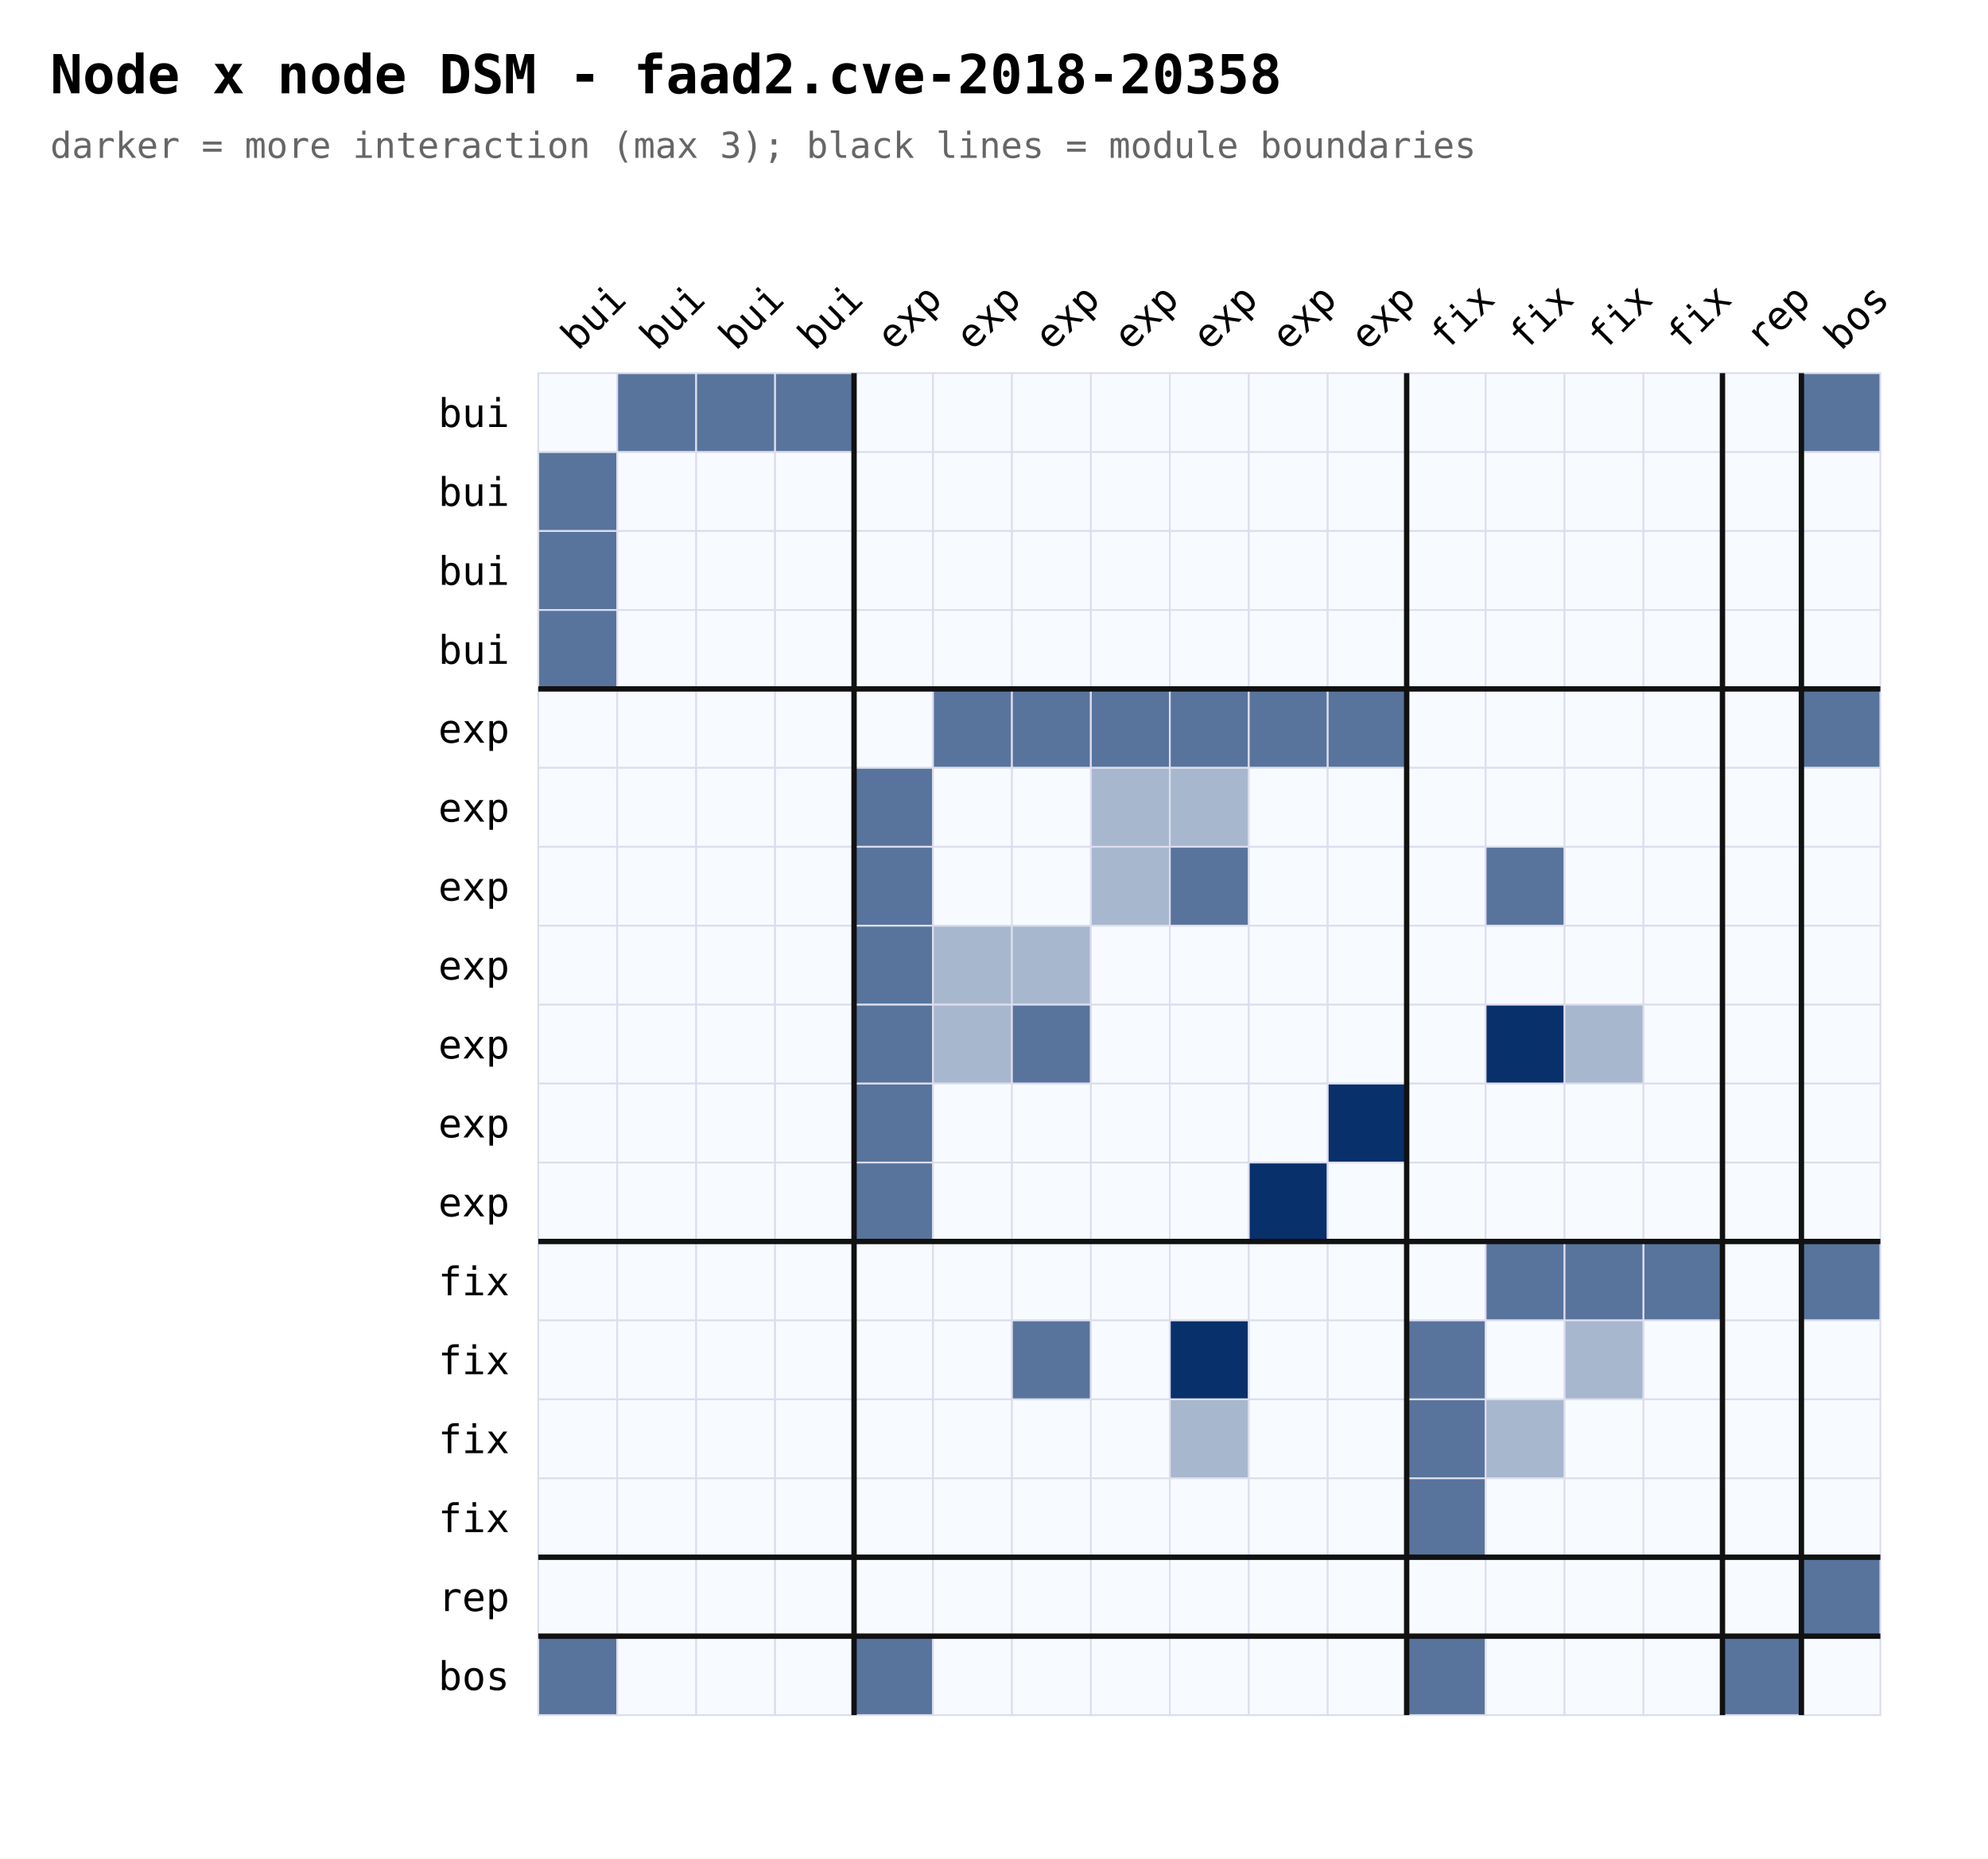
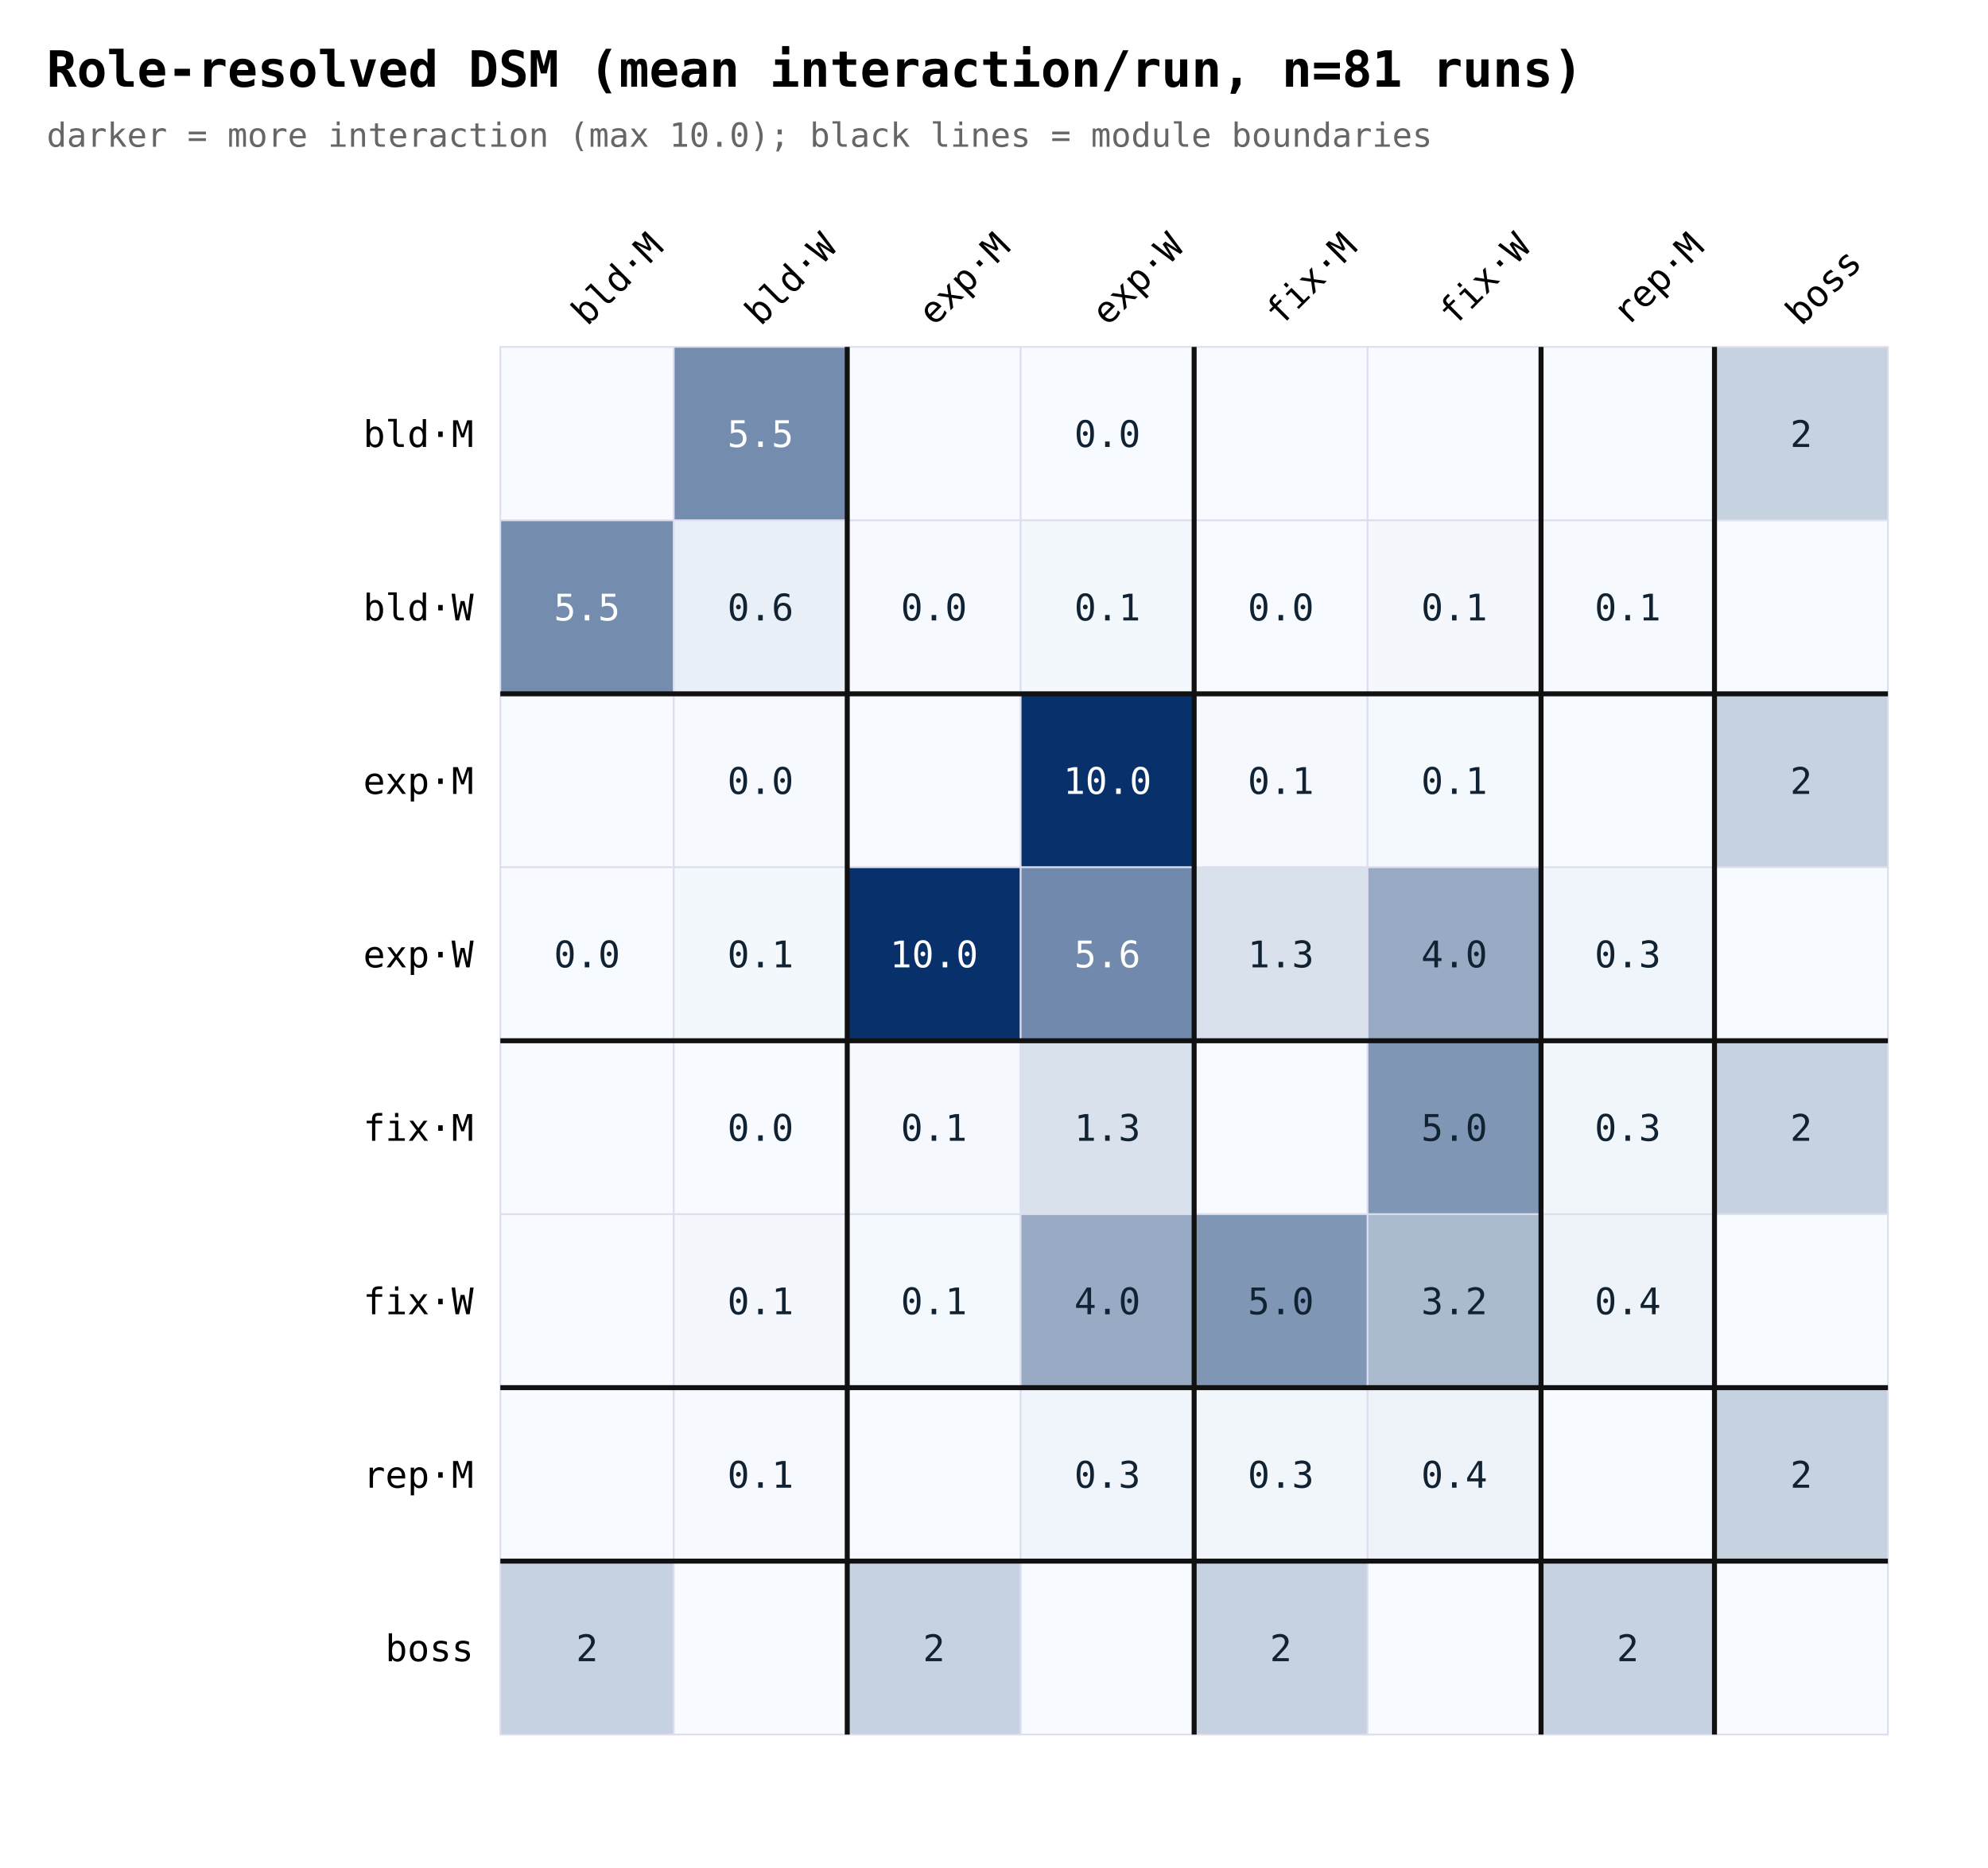
- <svg xmlns="http://www.w3.org/2000/svg" width="554" height="518" font-family="ui-monospace,Menlo,monospace" font-size="11">
-   <rect width="554" height="518" fill="white" />
-   <text x="14" y="26" font-size="15" font-weight="bold">Node x node DSM - faad2.cve-2018-20358</text>
-   <text x="14" y="44" font-size="10" fill="#666">darker = more interaction (max 3); black lines = module boundaries</text>
-   <text x="161.0" y="98" transform="rotate(-45 161.0 98)">bui</text>
-   <text x="183.0" y="98" transform="rotate(-45 183.0 98)">bui</text>
-   <text x="205.0" y="98" transform="rotate(-45 205.0 98)">bui</text>
-   <text x="227.0" y="98" transform="rotate(-45 227.0 98)">bui</text>
-   <text x="249.0" y="98" transform="rotate(-45 249.0 98)">exp</text>
-   <text x="271.0" y="98" transform="rotate(-45 271.0 98)">exp</text>
-   <text x="293.0" y="98" transform="rotate(-45 293.0 98)">exp</text>
-   <text x="315.0" y="98" transform="rotate(-45 315.0 98)">exp</text>
-   <text x="337.0" y="98" transform="rotate(-45 337.0 98)">exp</text>
-   <text x="359.0" y="98" transform="rotate(-45 359.0 98)">exp</text>
-   <text x="381.0" y="98" transform="rotate(-45 381.0 98)">exp</text>
-   <text x="403.0" y="98" transform="rotate(-45 403.0 98)">fix</text>
-   <text x="425.0" y="98" transform="rotate(-45 425.0 98)">fix</text>
-   <text x="447.0" y="98" transform="rotate(-45 447.0 98)">fix</text>
-   <text x="469.0" y="98" transform="rotate(-45 469.0 98)">fix</text>
-   <text x="491.0" y="98" transform="rotate(-45 491.0 98)">rep</text>
-   <text x="513.0" y="98" transform="rotate(-45 513.0 98)">bos</text>
-   <text x="142" y="119.0" text-anchor="end">bui</text>
-   <rect x="150" y="104" width="22" height="22" fill="#f7fbff" stroke="#dde" stroke-width="0.5" />
-   <rect x="172" y="104" width="22" height="22" fill="#58749c" stroke="#dde" stroke-width="0.5" />
-   <rect x="194" y="104" width="22" height="22" fill="#58749c" stroke="#dde" stroke-width="0.5" />
-   <rect x="216" y="104" width="22" height="22" fill="#58749c" stroke="#dde" stroke-width="0.5" />
-   <rect x="238" y="104" width="22" height="22" fill="#f7fbff" stroke="#dde" stroke-width="0.5" />
-   <rect x="260" y="104" width="22" height="22" fill="#f7fbff" stroke="#dde" stroke-width="0.5" />
-   <rect x="282" y="104" width="22" height="22" fill="#f7fbff" stroke="#dde" stroke-width="0.5" />
-   <rect x="304" y="104" width="22" height="22" fill="#f7fbff" stroke="#dde" stroke-width="0.5" />
-   <rect x="326" y="104" width="22" height="22" fill="#f7fbff" stroke="#dde" stroke-width="0.5" />
-   <rect x="348" y="104" width="22" height="22" fill="#f7fbff" stroke="#dde" stroke-width="0.5" />
-   <rect x="370" y="104" width="22" height="22" fill="#f7fbff" stroke="#dde" stroke-width="0.5" />
-   <rect x="392" y="104" width="22" height="22" fill="#f7fbff" stroke="#dde" stroke-width="0.5" />
-   <rect x="414" y="104" width="22" height="22" fill="#f7fbff" stroke="#dde" stroke-width="0.5" />
-   <rect x="436" y="104" width="22" height="22" fill="#f7fbff" stroke="#dde" stroke-width="0.5" />
-   <rect x="458" y="104" width="22" height="22" fill="#f7fbff" stroke="#dde" stroke-width="0.5" />
-   <rect x="480" y="104" width="22" height="22" fill="#f7fbff" stroke="#dde" stroke-width="0.5" />
-   <rect x="502" y="104" width="22" height="22" fill="#58749c" stroke="#dde" stroke-width="0.5" />
-   <text x="142" y="141.0" text-anchor="end">bui</text>
-   <rect x="150" y="126" width="22" height="22" fill="#58749c" stroke="#dde" stroke-width="0.5" />
-   <rect x="172" y="126" width="22" height="22" fill="#f7fbff" stroke="#dde" stroke-width="0.5" />
-   <rect x="194" y="126" width="22" height="22" fill="#f7fbff" stroke="#dde" stroke-width="0.5" />
-   <rect x="216" y="126" width="22" height="22" fill="#f7fbff" stroke="#dde" stroke-width="0.5" />
-   <rect x="238" y="126" width="22" height="22" fill="#f7fbff" stroke="#dde" stroke-width="0.5" />
-   <rect x="260" y="126" width="22" height="22" fill="#f7fbff" stroke="#dde" stroke-width="0.5" />
-   <rect x="282" y="126" width="22" height="22" fill="#f7fbff" stroke="#dde" stroke-width="0.5" />
-   <rect x="304" y="126" width="22" height="22" fill="#f7fbff" stroke="#dde" stroke-width="0.5" />
-   <rect x="326" y="126" width="22" height="22" fill="#f7fbff" stroke="#dde" stroke-width="0.5" />
-   <rect x="348" y="126" width="22" height="22" fill="#f7fbff" stroke="#dde" stroke-width="0.5" />
-   <rect x="370" y="126" width="22" height="22" fill="#f7fbff" stroke="#dde" stroke-width="0.5" />
-   <rect x="392" y="126" width="22" height="22" fill="#f7fbff" stroke="#dde" stroke-width="0.5" />
-   <rect x="414" y="126" width="22" height="22" fill="#f7fbff" stroke="#dde" stroke-width="0.5" />
-   <rect x="436" y="126" width="22" height="22" fill="#f7fbff" stroke="#dde" stroke-width="0.5" />
-   <rect x="458" y="126" width="22" height="22" fill="#f7fbff" stroke="#dde" stroke-width="0.5" />
-   <rect x="480" y="126" width="22" height="22" fill="#f7fbff" stroke="#dde" stroke-width="0.5" />
-   <rect x="502" y="126" width="22" height="22" fill="#f7fbff" stroke="#dde" stroke-width="0.5" />
-   <text x="142" y="163.0" text-anchor="end">bui</text>
-   <rect x="150" y="148" width="22" height="22" fill="#58749c" stroke="#dde" stroke-width="0.5" />
-   <rect x="172" y="148" width="22" height="22" fill="#f7fbff" stroke="#dde" stroke-width="0.5" />
-   <rect x="194" y="148" width="22" height="22" fill="#f7fbff" stroke="#dde" stroke-width="0.5" />
-   <rect x="216" y="148" width="22" height="22" fill="#f7fbff" stroke="#dde" stroke-width="0.5" />
-   <rect x="238" y="148" width="22" height="22" fill="#f7fbff" stroke="#dde" stroke-width="0.5" />
-   <rect x="260" y="148" width="22" height="22" fill="#f7fbff" stroke="#dde" stroke-width="0.5" />
-   <rect x="282" y="148" width="22" height="22" fill="#f7fbff" stroke="#dde" stroke-width="0.5" />
-   <rect x="304" y="148" width="22" height="22" fill="#f7fbff" stroke="#dde" stroke-width="0.5" />
-   <rect x="326" y="148" width="22" height="22" fill="#f7fbff" stroke="#dde" stroke-width="0.5" />
-   <rect x="348" y="148" width="22" height="22" fill="#f7fbff" stroke="#dde" stroke-width="0.5" />
-   <rect x="370" y="148" width="22" height="22" fill="#f7fbff" stroke="#dde" stroke-width="0.5" />
-   <rect x="392" y="148" width="22" height="22" fill="#f7fbff" stroke="#dde" stroke-width="0.5" />
-   <rect x="414" y="148" width="22" height="22" fill="#f7fbff" stroke="#dde" stroke-width="0.5" />
-   <rect x="436" y="148" width="22" height="22" fill="#f7fbff" stroke="#dde" stroke-width="0.5" />
-   <rect x="458" y="148" width="22" height="22" fill="#f7fbff" stroke="#dde" stroke-width="0.5" />
-   <rect x="480" y="148" width="22" height="22" fill="#f7fbff" stroke="#dde" stroke-width="0.5" />
-   <rect x="502" y="148" width="22" height="22" fill="#f7fbff" stroke="#dde" stroke-width="0.5" />
-   <text x="142" y="185.0" text-anchor="end">bui</text>
-   <rect x="150" y="170" width="22" height="22" fill="#58749c" stroke="#dde" stroke-width="0.5" />
-   <rect x="172" y="170" width="22" height="22" fill="#f7fbff" stroke="#dde" stroke-width="0.5" />
-   <rect x="194" y="170" width="22" height="22" fill="#f7fbff" stroke="#dde" stroke-width="0.5" />
-   <rect x="216" y="170" width="22" height="22" fill="#f7fbff" stroke="#dde" stroke-width="0.5" />
-   <rect x="238" y="170" width="22" height="22" fill="#f7fbff" stroke="#dde" stroke-width="0.5" />
-   <rect x="260" y="170" width="22" height="22" fill="#f7fbff" stroke="#dde" stroke-width="0.5" />
-   <rect x="282" y="170" width="22" height="22" fill="#f7fbff" stroke="#dde" stroke-width="0.5" />
-   <rect x="304" y="170" width="22" height="22" fill="#f7fbff" stroke="#dde" stroke-width="0.5" />
-   <rect x="326" y="170" width="22" height="22" fill="#f7fbff" stroke="#dde" stroke-width="0.5" />
-   <rect x="348" y="170" width="22" height="22" fill="#f7fbff" stroke="#dde" stroke-width="0.5" />
-   <rect x="370" y="170" width="22" height="22" fill="#f7fbff" stroke="#dde" stroke-width="0.5" />
-   <rect x="392" y="170" width="22" height="22" fill="#f7fbff" stroke="#dde" stroke-width="0.5" />
-   <rect x="414" y="170" width="22" height="22" fill="#f7fbff" stroke="#dde" stroke-width="0.5" />
-   <rect x="436" y="170" width="22" height="22" fill="#f7fbff" stroke="#dde" stroke-width="0.5" />
-   <rect x="458" y="170" width="22" height="22" fill="#f7fbff" stroke="#dde" stroke-width="0.5" />
-   <rect x="480" y="170" width="22" height="22" fill="#f7fbff" stroke="#dde" stroke-width="0.5" />
-   <rect x="502" y="170" width="22" height="22" fill="#f7fbff" stroke="#dde" stroke-width="0.5" />
-   <text x="142" y="207.0" text-anchor="end">exp</text>
-   <rect x="150" y="192" width="22" height="22" fill="#f7fbff" stroke="#dde" stroke-width="0.5" />
-   <rect x="172" y="192" width="22" height="22" fill="#f7fbff" stroke="#dde" stroke-width="0.5" />
-   <rect x="194" y="192" width="22" height="22" fill="#f7fbff" stroke="#dde" stroke-width="0.5" />
-   <rect x="216" y="192" width="22" height="22" fill="#f7fbff" stroke="#dde" stroke-width="0.5" />
-   <rect x="238" y="192" width="22" height="22" fill="#f7fbff" stroke="#dde" stroke-width="0.5" />
-   <rect x="260" y="192" width="22" height="22" fill="#58749c" stroke="#dde" stroke-width="0.5" />
-   <rect x="282" y="192" width="22" height="22" fill="#58749c" stroke="#dde" stroke-width="0.5" />
-   <rect x="304" y="192" width="22" height="22" fill="#58749c" stroke="#dde" stroke-width="0.5" />
-   <rect x="326" y="192" width="22" height="22" fill="#58749c" stroke="#dde" stroke-width="0.5" />
-   <rect x="348" y="192" width="22" height="22" fill="#58749c" stroke="#dde" stroke-width="0.5" />
-   <rect x="370" y="192" width="22" height="22" fill="#58749c" stroke="#dde" stroke-width="0.5" />
-   <rect x="392" y="192" width="22" height="22" fill="#f7fbff" stroke="#dde" stroke-width="0.5" />
-   <rect x="414" y="192" width="22" height="22" fill="#f7fbff" stroke="#dde" stroke-width="0.5" />
-   <rect x="436" y="192" width="22" height="22" fill="#f7fbff" stroke="#dde" stroke-width="0.5" />
-   <rect x="458" y="192" width="22" height="22" fill="#f7fbff" stroke="#dde" stroke-width="0.5" />
-   <rect x="480" y="192" width="22" height="22" fill="#f7fbff" stroke="#dde" stroke-width="0.5" />
-   <rect x="502" y="192" width="22" height="22" fill="#58749c" stroke="#dde" stroke-width="0.5" />
-   <text x="142" y="229.0" text-anchor="end">exp</text>
-   <rect x="150" y="214" width="22" height="22" fill="#f7fbff" stroke="#dde" stroke-width="0.5" />
-   <rect x="172" y="214" width="22" height="22" fill="#f7fbff" stroke="#dde" stroke-width="0.5" />
-   <rect x="194" y="214" width="22" height="22" fill="#f7fbff" stroke="#dde" stroke-width="0.5" />
-   <rect x="216" y="214" width="22" height="22" fill="#f7fbff" stroke="#dde" stroke-width="0.5" />
-   <rect x="238" y="214" width="22" height="22" fill="#58749c" stroke="#dde" stroke-width="0.5" />
-   <rect x="260" y="214" width="22" height="22" fill="#f7fbff" stroke="#dde" stroke-width="0.5" />
-   <rect x="282" y="214" width="22" height="22" fill="#f7fbff" stroke="#dde" stroke-width="0.5" />
-   <rect x="304" y="214" width="22" height="22" fill="#a7b7ce" stroke="#dde" stroke-width="0.5" />
-   <rect x="326" y="214" width="22" height="22" fill="#a7b7ce" stroke="#dde" stroke-width="0.5" />
-   <rect x="348" y="214" width="22" height="22" fill="#f7fbff" stroke="#dde" stroke-width="0.5" />
-   <rect x="370" y="214" width="22" height="22" fill="#f7fbff" stroke="#dde" stroke-width="0.5" />
-   <rect x="392" y="214" width="22" height="22" fill="#f7fbff" stroke="#dde" stroke-width="0.5" />
-   <rect x="414" y="214" width="22" height="22" fill="#f7fbff" stroke="#dde" stroke-width="0.5" />
-   <rect x="436" y="214" width="22" height="22" fill="#f7fbff" stroke="#dde" stroke-width="0.5" />
-   <rect x="458" y="214" width="22" height="22" fill="#f7fbff" stroke="#dde" stroke-width="0.5" />
-   <rect x="480" y="214" width="22" height="22" fill="#f7fbff" stroke="#dde" stroke-width="0.5" />
-   <rect x="502" y="214" width="22" height="22" fill="#f7fbff" stroke="#dde" stroke-width="0.5" />
-   <text x="142" y="251.0" text-anchor="end">exp</text>
-   <rect x="150" y="236" width="22" height="22" fill="#f7fbff" stroke="#dde" stroke-width="0.5" />
-   <rect x="172" y="236" width="22" height="22" fill="#f7fbff" stroke="#dde" stroke-width="0.5" />
-   <rect x="194" y="236" width="22" height="22" fill="#f7fbff" stroke="#dde" stroke-width="0.5" />
-   <rect x="216" y="236" width="22" height="22" fill="#f7fbff" stroke="#dde" stroke-width="0.5" />
-   <rect x="238" y="236" width="22" height="22" fill="#58749c" stroke="#dde" stroke-width="0.5" />
-   <rect x="260" y="236" width="22" height="22" fill="#f7fbff" stroke="#dde" stroke-width="0.5" />
-   <rect x="282" y="236" width="22" height="22" fill="#f7fbff" stroke="#dde" stroke-width="0.5" />
-   <rect x="304" y="236" width="22" height="22" fill="#a7b7ce" stroke="#dde" stroke-width="0.5" />
-   <rect x="326" y="236" width="22" height="22" fill="#58749c" stroke="#dde" stroke-width="0.5" />
-   <rect x="348" y="236" width="22" height="22" fill="#f7fbff" stroke="#dde" stroke-width="0.5" />
-   <rect x="370" y="236" width="22" height="22" fill="#f7fbff" stroke="#dde" stroke-width="0.5" />
-   <rect x="392" y="236" width="22" height="22" fill="#f7fbff" stroke="#dde" stroke-width="0.5" />
-   <rect x="414" y="236" width="22" height="22" fill="#58749c" stroke="#dde" stroke-width="0.5" />
-   <rect x="436" y="236" width="22" height="22" fill="#f7fbff" stroke="#dde" stroke-width="0.5" />
-   <rect x="458" y="236" width="22" height="22" fill="#f7fbff" stroke="#dde" stroke-width="0.5" />
-   <rect x="480" y="236" width="22" height="22" fill="#f7fbff" stroke="#dde" stroke-width="0.5" />
-   <rect x="502" y="236" width="22" height="22" fill="#f7fbff" stroke="#dde" stroke-width="0.5" />
-   <text x="142" y="273.0" text-anchor="end">exp</text>
-   <rect x="150" y="258" width="22" height="22" fill="#f7fbff" stroke="#dde" stroke-width="0.5" />
-   <rect x="172" y="258" width="22" height="22" fill="#f7fbff" stroke="#dde" stroke-width="0.5" />
-   <rect x="194" y="258" width="22" height="22" fill="#f7fbff" stroke="#dde" stroke-width="0.5" />
-   <rect x="216" y="258" width="22" height="22" fill="#f7fbff" stroke="#dde" stroke-width="0.5" />
-   <rect x="238" y="258" width="22" height="22" fill="#58749c" stroke="#dde" stroke-width="0.5" />
-   <rect x="260" y="258" width="22" height="22" fill="#a7b7ce" stroke="#dde" stroke-width="0.5" />
-   <rect x="282" y="258" width="22" height="22" fill="#a7b7ce" stroke="#dde" stroke-width="0.5" />
-   <rect x="304" y="258" width="22" height="22" fill="#f7fbff" stroke="#dde" stroke-width="0.5" />
-   <rect x="326" y="258" width="22" height="22" fill="#f7fbff" stroke="#dde" stroke-width="0.5" />
-   <rect x="348" y="258" width="22" height="22" fill="#f7fbff" stroke="#dde" stroke-width="0.5" />
-   <rect x="370" y="258" width="22" height="22" fill="#f7fbff" stroke="#dde" stroke-width="0.5" />
-   <rect x="392" y="258" width="22" height="22" fill="#f7fbff" stroke="#dde" stroke-width="0.5" />
-   <rect x="414" y="258" width="22" height="22" fill="#f7fbff" stroke="#dde" stroke-width="0.5" />
-   <rect x="436" y="258" width="22" height="22" fill="#f7fbff" stroke="#dde" stroke-width="0.5" />
-   <rect x="458" y="258" width="22" height="22" fill="#f7fbff" stroke="#dde" stroke-width="0.5" />
-   <rect x="480" y="258" width="22" height="22" fill="#f7fbff" stroke="#dde" stroke-width="0.5" />
-   <rect x="502" y="258" width="22" height="22" fill="#f7fbff" stroke="#dde" stroke-width="0.5" />
-   <text x="142" y="295.0" text-anchor="end">exp</text>
-   <rect x="150" y="280" width="22" height="22" fill="#f7fbff" stroke="#dde" stroke-width="0.5" />
-   <rect x="172" y="280" width="22" height="22" fill="#f7fbff" stroke="#dde" stroke-width="0.5" />
-   <rect x="194" y="280" width="22" height="22" fill="#f7fbff" stroke="#dde" stroke-width="0.5" />
-   <rect x="216" y="280" width="22" height="22" fill="#f7fbff" stroke="#dde" stroke-width="0.5" />
-   <rect x="238" y="280" width="22" height="22" fill="#58749c" stroke="#dde" stroke-width="0.5" />
-   <rect x="260" y="280" width="22" height="22" fill="#a7b7ce" stroke="#dde" stroke-width="0.5" />
-   <rect x="282" y="280" width="22" height="22" fill="#58749c" stroke="#dde" stroke-width="0.5" />
-   <rect x="304" y="280" width="22" height="22" fill="#f7fbff" stroke="#dde" stroke-width="0.5" />
-   <rect x="326" y="280" width="22" height="22" fill="#f7fbff" stroke="#dde" stroke-width="0.5" />
-   <rect x="348" y="280" width="22" height="22" fill="#f7fbff" stroke="#dde" stroke-width="0.5" />
-   <rect x="370" y="280" width="22" height="22" fill="#f7fbff" stroke="#dde" stroke-width="0.5" />
-   <rect x="392" y="280" width="22" height="22" fill="#f7fbff" stroke="#dde" stroke-width="0.5" />
-   <rect x="414" y="280" width="22" height="22" fill="#08306b" stroke="#dde" stroke-width="0.5" />
-   <rect x="436" y="280" width="22" height="22" fill="#a7b7ce" stroke="#dde" stroke-width="0.5" />
-   <rect x="458" y="280" width="22" height="22" fill="#f7fbff" stroke="#dde" stroke-width="0.5" />
-   <rect x="480" y="280" width="22" height="22" fill="#f7fbff" stroke="#dde" stroke-width="0.5" />
-   <rect x="502" y="280" width="22" height="22" fill="#f7fbff" stroke="#dde" stroke-width="0.5" />
-   <text x="142" y="317.0" text-anchor="end">exp</text>
-   <rect x="150" y="302" width="22" height="22" fill="#f7fbff" stroke="#dde" stroke-width="0.5" />
-   <rect x="172" y="302" width="22" height="22" fill="#f7fbff" stroke="#dde" stroke-width="0.5" />
-   <rect x="194" y="302" width="22" height="22" fill="#f7fbff" stroke="#dde" stroke-width="0.5" />
-   <rect x="216" y="302" width="22" height="22" fill="#f7fbff" stroke="#dde" stroke-width="0.5" />
-   <rect x="238" y="302" width="22" height="22" fill="#58749c" stroke="#dde" stroke-width="0.5" />
-   <rect x="260" y="302" width="22" height="22" fill="#f7fbff" stroke="#dde" stroke-width="0.5" />
-   <rect x="282" y="302" width="22" height="22" fill="#f7fbff" stroke="#dde" stroke-width="0.5" />
-   <rect x="304" y="302" width="22" height="22" fill="#f7fbff" stroke="#dde" stroke-width="0.5" />
-   <rect x="326" y="302" width="22" height="22" fill="#f7fbff" stroke="#dde" stroke-width="0.5" />
-   <rect x="348" y="302" width="22" height="22" fill="#f7fbff" stroke="#dde" stroke-width="0.5" />
-   <rect x="370" y="302" width="22" height="22" fill="#08306b" stroke="#dde" stroke-width="0.5" />
-   <rect x="392" y="302" width="22" height="22" fill="#f7fbff" stroke="#dde" stroke-width="0.5" />
-   <rect x="414" y="302" width="22" height="22" fill="#f7fbff" stroke="#dde" stroke-width="0.5" />
-   <rect x="436" y="302" width="22" height="22" fill="#f7fbff" stroke="#dde" stroke-width="0.5" />
-   <rect x="458" y="302" width="22" height="22" fill="#f7fbff" stroke="#dde" stroke-width="0.5" />
-   <rect x="480" y="302" width="22" height="22" fill="#f7fbff" stroke="#dde" stroke-width="0.5" />
-   <rect x="502" y="302" width="22" height="22" fill="#f7fbff" stroke="#dde" stroke-width="0.5" />
-   <text x="142" y="339.0" text-anchor="end">exp</text>
-   <rect x="150" y="324" width="22" height="22" fill="#f7fbff" stroke="#dde" stroke-width="0.5" />
-   <rect x="172" y="324" width="22" height="22" fill="#f7fbff" stroke="#dde" stroke-width="0.5" />
-   <rect x="194" y="324" width="22" height="22" fill="#f7fbff" stroke="#dde" stroke-width="0.5" />
-   <rect x="216" y="324" width="22" height="22" fill="#f7fbff" stroke="#dde" stroke-width="0.5" />
-   <rect x="238" y="324" width="22" height="22" fill="#58749c" stroke="#dde" stroke-width="0.5" />
-   <rect x="260" y="324" width="22" height="22" fill="#f7fbff" stroke="#dde" stroke-width="0.5" />
-   <rect x="282" y="324" width="22" height="22" fill="#f7fbff" stroke="#dde" stroke-width="0.5" />
-   <rect x="304" y="324" width="22" height="22" fill="#f7fbff" stroke="#dde" stroke-width="0.5" />
-   <rect x="326" y="324" width="22" height="22" fill="#f7fbff" stroke="#dde" stroke-width="0.5" />
-   <rect x="348" y="324" width="22" height="22" fill="#08306b" stroke="#dde" stroke-width="0.5" />
-   <rect x="370" y="324" width="22" height="22" fill="#f7fbff" stroke="#dde" stroke-width="0.5" />
-   <rect x="392" y="324" width="22" height="22" fill="#f7fbff" stroke="#dde" stroke-width="0.5" />
-   <rect x="414" y="324" width="22" height="22" fill="#f7fbff" stroke="#dde" stroke-width="0.5" />
-   <rect x="436" y="324" width="22" height="22" fill="#f7fbff" stroke="#dde" stroke-width="0.5" />
-   <rect x="458" y="324" width="22" height="22" fill="#f7fbff" stroke="#dde" stroke-width="0.5" />
-   <rect x="480" y="324" width="22" height="22" fill="#f7fbff" stroke="#dde" stroke-width="0.5" />
-   <rect x="502" y="324" width="22" height="22" fill="#f7fbff" stroke="#dde" stroke-width="0.5" />
-   <text x="142" y="361.0" text-anchor="end">fix</text>
-   <rect x="150" y="346" width="22" height="22" fill="#f7fbff" stroke="#dde" stroke-width="0.5" />
-   <rect x="172" y="346" width="22" height="22" fill="#f7fbff" stroke="#dde" stroke-width="0.5" />
-   <rect x="194" y="346" width="22" height="22" fill="#f7fbff" stroke="#dde" stroke-width="0.5" />
-   <rect x="216" y="346" width="22" height="22" fill="#f7fbff" stroke="#dde" stroke-width="0.5" />
-   <rect x="238" y="346" width="22" height="22" fill="#f7fbff" stroke="#dde" stroke-width="0.5" />
-   <rect x="260" y="346" width="22" height="22" fill="#f7fbff" stroke="#dde" stroke-width="0.5" />
-   <rect x="282" y="346" width="22" height="22" fill="#f7fbff" stroke="#dde" stroke-width="0.5" />
-   <rect x="304" y="346" width="22" height="22" fill="#f7fbff" stroke="#dde" stroke-width="0.5" />
-   <rect x="326" y="346" width="22" height="22" fill="#f7fbff" stroke="#dde" stroke-width="0.5" />
-   <rect x="348" y="346" width="22" height="22" fill="#f7fbff" stroke="#dde" stroke-width="0.5" />
-   <rect x="370" y="346" width="22" height="22" fill="#f7fbff" stroke="#dde" stroke-width="0.5" />
-   <rect x="392" y="346" width="22" height="22" fill="#f7fbff" stroke="#dde" stroke-width="0.5" />
-   <rect x="414" y="346" width="22" height="22" fill="#58749c" stroke="#dde" stroke-width="0.5" />
-   <rect x="436" y="346" width="22" height="22" fill="#58749c" stroke="#dde" stroke-width="0.5" />
-   <rect x="458" y="346" width="22" height="22" fill="#58749c" stroke="#dde" stroke-width="0.5" />
-   <rect x="480" y="346" width="22" height="22" fill="#f7fbff" stroke="#dde" stroke-width="0.5" />
-   <rect x="502" y="346" width="22" height="22" fill="#58749c" stroke="#dde" stroke-width="0.5" />
-   <text x="142" y="383.0" text-anchor="end">fix</text>
-   <rect x="150" y="368" width="22" height="22" fill="#f7fbff" stroke="#dde" stroke-width="0.5" />
-   <rect x="172" y="368" width="22" height="22" fill="#f7fbff" stroke="#dde" stroke-width="0.5" />
-   <rect x="194" y="368" width="22" height="22" fill="#f7fbff" stroke="#dde" stroke-width="0.5" />
-   <rect x="216" y="368" width="22" height="22" fill="#f7fbff" stroke="#dde" stroke-width="0.5" />
-   <rect x="238" y="368" width="22" height="22" fill="#f7fbff" stroke="#dde" stroke-width="0.5" />
-   <rect x="260" y="368" width="22" height="22" fill="#f7fbff" stroke="#dde" stroke-width="0.5" />
-   <rect x="282" y="368" width="22" height="22" fill="#58749c" stroke="#dde" stroke-width="0.5" />
-   <rect x="304" y="368" width="22" height="22" fill="#f7fbff" stroke="#dde" stroke-width="0.5" />
-   <rect x="326" y="368" width="22" height="22" fill="#08306b" stroke="#dde" stroke-width="0.5" />
-   <rect x="348" y="368" width="22" height="22" fill="#f7fbff" stroke="#dde" stroke-width="0.5" />
-   <rect x="370" y="368" width="22" height="22" fill="#f7fbff" stroke="#dde" stroke-width="0.5" />
-   <rect x="392" y="368" width="22" height="22" fill="#58749c" stroke="#dde" stroke-width="0.5" />
-   <rect x="414" y="368" width="22" height="22" fill="#f7fbff" stroke="#dde" stroke-width="0.5" />
-   <rect x="436" y="368" width="22" height="22" fill="#a7b7ce" stroke="#dde" stroke-width="0.5" />
-   <rect x="458" y="368" width="22" height="22" fill="#f7fbff" stroke="#dde" stroke-width="0.5" />
-   <rect x="480" y="368" width="22" height="22" fill="#f7fbff" stroke="#dde" stroke-width="0.5" />
-   <rect x="502" y="368" width="22" height="22" fill="#f7fbff" stroke="#dde" stroke-width="0.5" />
-   <text x="142" y="405.0" text-anchor="end">fix</text>
-   <rect x="150" y="390" width="22" height="22" fill="#f7fbff" stroke="#dde" stroke-width="0.5" />
-   <rect x="172" y="390" width="22" height="22" fill="#f7fbff" stroke="#dde" stroke-width="0.5" />
-   <rect x="194" y="390" width="22" height="22" fill="#f7fbff" stroke="#dde" stroke-width="0.5" />
-   <rect x="216" y="390" width="22" height="22" fill="#f7fbff" stroke="#dde" stroke-width="0.5" />
-   <rect x="238" y="390" width="22" height="22" fill="#f7fbff" stroke="#dde" stroke-width="0.5" />
-   <rect x="260" y="390" width="22" height="22" fill="#f7fbff" stroke="#dde" stroke-width="0.5" />
-   <rect x="282" y="390" width="22" height="22" fill="#f7fbff" stroke="#dde" stroke-width="0.5" />
-   <rect x="304" y="390" width="22" height="22" fill="#f7fbff" stroke="#dde" stroke-width="0.5" />
-   <rect x="326" y="390" width="22" height="22" fill="#a7b7ce" stroke="#dde" stroke-width="0.5" />
-   <rect x="348" y="390" width="22" height="22" fill="#f7fbff" stroke="#dde" stroke-width="0.5" />
-   <rect x="370" y="390" width="22" height="22" fill="#f7fbff" stroke="#dde" stroke-width="0.5" />
-   <rect x="392" y="390" width="22" height="22" fill="#58749c" stroke="#dde" stroke-width="0.5" />
-   <rect x="414" y="390" width="22" height="22" fill="#a7b7ce" stroke="#dde" stroke-width="0.5" />
-   <rect x="436" y="390" width="22" height="22" fill="#f7fbff" stroke="#dde" stroke-width="0.5" />
-   <rect x="458" y="390" width="22" height="22" fill="#f7fbff" stroke="#dde" stroke-width="0.5" />
-   <rect x="480" y="390" width="22" height="22" fill="#f7fbff" stroke="#dde" stroke-width="0.5" />
-   <rect x="502" y="390" width="22" height="22" fill="#f7fbff" stroke="#dde" stroke-width="0.5" />
-   <text x="142" y="427.0" text-anchor="end">fix</text>
-   <rect x="150" y="412" width="22" height="22" fill="#f7fbff" stroke="#dde" stroke-width="0.5" />
-   <rect x="172" y="412" width="22" height="22" fill="#f7fbff" stroke="#dde" stroke-width="0.5" />
-   <rect x="194" y="412" width="22" height="22" fill="#f7fbff" stroke="#dde" stroke-width="0.5" />
-   <rect x="216" y="412" width="22" height="22" fill="#f7fbff" stroke="#dde" stroke-width="0.5" />
-   <rect x="238" y="412" width="22" height="22" fill="#f7fbff" stroke="#dde" stroke-width="0.5" />
-   <rect x="260" y="412" width="22" height="22" fill="#f7fbff" stroke="#dde" stroke-width="0.5" />
-   <rect x="282" y="412" width="22" height="22" fill="#f7fbff" stroke="#dde" stroke-width="0.5" />
-   <rect x="304" y="412" width="22" height="22" fill="#f7fbff" stroke="#dde" stroke-width="0.5" />
-   <rect x="326" y="412" width="22" height="22" fill="#f7fbff" stroke="#dde" stroke-width="0.5" />
-   <rect x="348" y="412" width="22" height="22" fill="#f7fbff" stroke="#dde" stroke-width="0.5" />
-   <rect x="370" y="412" width="22" height="22" fill="#f7fbff" stroke="#dde" stroke-width="0.5" />
-   <rect x="392" y="412" width="22" height="22" fill="#58749c" stroke="#dde" stroke-width="0.5" />
-   <rect x="414" y="412" width="22" height="22" fill="#f7fbff" stroke="#dde" stroke-width="0.5" />
-   <rect x="436" y="412" width="22" height="22" fill="#f7fbff" stroke="#dde" stroke-width="0.5" />
-   <rect x="458" y="412" width="22" height="22" fill="#f7fbff" stroke="#dde" stroke-width="0.5" />
-   <rect x="480" y="412" width="22" height="22" fill="#f7fbff" stroke="#dde" stroke-width="0.5" />
-   <rect x="502" y="412" width="22" height="22" fill="#f7fbff" stroke="#dde" stroke-width="0.5" />
-   <text x="142" y="449.0" text-anchor="end">rep</text>
-   <rect x="150" y="434" width="22" height="22" fill="#f7fbff" stroke="#dde" stroke-width="0.5" />
-   <rect x="172" y="434" width="22" height="22" fill="#f7fbff" stroke="#dde" stroke-width="0.5" />
-   <rect x="194" y="434" width="22" height="22" fill="#f7fbff" stroke="#dde" stroke-width="0.5" />
-   <rect x="216" y="434" width="22" height="22" fill="#f7fbff" stroke="#dde" stroke-width="0.5" />
-   <rect x="238" y="434" width="22" height="22" fill="#f7fbff" stroke="#dde" stroke-width="0.5" />
-   <rect x="260" y="434" width="22" height="22" fill="#f7fbff" stroke="#dde" stroke-width="0.5" />
-   <rect x="282" y="434" width="22" height="22" fill="#f7fbff" stroke="#dde" stroke-width="0.5" />
-   <rect x="304" y="434" width="22" height="22" fill="#f7fbff" stroke="#dde" stroke-width="0.5" />
-   <rect x="326" y="434" width="22" height="22" fill="#f7fbff" stroke="#dde" stroke-width="0.5" />
-   <rect x="348" y="434" width="22" height="22" fill="#f7fbff" stroke="#dde" stroke-width="0.5" />
-   <rect x="370" y="434" width="22" height="22" fill="#f7fbff" stroke="#dde" stroke-width="0.5" />
-   <rect x="392" y="434" width="22" height="22" fill="#f7fbff" stroke="#dde" stroke-width="0.5" />
-   <rect x="414" y="434" width="22" height="22" fill="#f7fbff" stroke="#dde" stroke-width="0.5" />
-   <rect x="436" y="434" width="22" height="22" fill="#f7fbff" stroke="#dde" stroke-width="0.5" />
-   <rect x="458" y="434" width="22" height="22" fill="#f7fbff" stroke="#dde" stroke-width="0.5" />
-   <rect x="480" y="434" width="22" height="22" fill="#f7fbff" stroke="#dde" stroke-width="0.5" />
-   <rect x="502" y="434" width="22" height="22" fill="#58749c" stroke="#dde" stroke-width="0.5" />
-   <text x="142" y="471.0" text-anchor="end">bos</text>
-   <rect x="150" y="456" width="22" height="22" fill="#58749c" stroke="#dde" stroke-width="0.5" />
-   <rect x="172" y="456" width="22" height="22" fill="#f7fbff" stroke="#dde" stroke-width="0.5" />
-   <rect x="194" y="456" width="22" height="22" fill="#f7fbff" stroke="#dde" stroke-width="0.5" />
-   <rect x="216" y="456" width="22" height="22" fill="#f7fbff" stroke="#dde" stroke-width="0.5" />
-   <rect x="238" y="456" width="22" height="22" fill="#58749c" stroke="#dde" stroke-width="0.5" />
-   <rect x="260" y="456" width="22" height="22" fill="#f7fbff" stroke="#dde" stroke-width="0.5" />
-   <rect x="282" y="456" width="22" height="22" fill="#f7fbff" stroke="#dde" stroke-width="0.5" />
-   <rect x="304" y="456" width="22" height="22" fill="#f7fbff" stroke="#dde" stroke-width="0.5" />
-   <rect x="326" y="456" width="22" height="22" fill="#f7fbff" stroke="#dde" stroke-width="0.5" />
-   <rect x="348" y="456" width="22" height="22" fill="#f7fbff" stroke="#dde" stroke-width="0.5" />
-   <rect x="370" y="456" width="22" height="22" fill="#f7fbff" stroke="#dde" stroke-width="0.5" />
-   <rect x="392" y="456" width="22" height="22" fill="#58749c" stroke="#dde" stroke-width="0.5" />
-   <rect x="414" y="456" width="22" height="22" fill="#f7fbff" stroke="#dde" stroke-width="0.5" />
-   <rect x="436" y="456" width="22" height="22" fill="#f7fbff" stroke="#dde" stroke-width="0.5" />
-   <rect x="458" y="456" width="22" height="22" fill="#f7fbff" stroke="#dde" stroke-width="0.5" />
-   <rect x="480" y="456" width="22" height="22" fill="#58749c" stroke="#dde" stroke-width="0.5" />
-   <rect x="502" y="456" width="22" height="22" fill="#f7fbff" stroke="#dde" stroke-width="0.5" />
-   <line x1="238" y1="104" x2="238" y2="478" stroke="#111" stroke-width="1.5" />
-   <line x1="150" y1="192" x2="524" y2="192" stroke="#111" stroke-width="1.5" />
-   <line x1="392" y1="104" x2="392" y2="478" stroke="#111" stroke-width="1.5" />
-   <line x1="150" y1="346" x2="524" y2="346" stroke="#111" stroke-width="1.5" />
-   <line x1="480" y1="104" x2="480" y2="478" stroke="#111" stroke-width="1.5" />
-   <line x1="150" y1="434" x2="524" y2="434" stroke="#111" stroke-width="1.5" />
-   <line x1="502" y1="104" x2="502" y2="478" stroke="#111" stroke-width="1.5" />
-   <line x1="150" y1="456" x2="524" y2="456" stroke="#111" stroke-width="1.5" />
+ <svg xmlns="http://www.w3.org/2000/svg" width="596" height="560" font-family="ui-monospace,Menlo,monospace" font-size="11">
+   <rect width="596" height="560" fill="white" />
+   <text x="14" y="26" font-size="15" font-weight="bold">Role-resolved DSM (mean interaction/run, n=81 runs)</text>
+   <text x="14" y="44" font-size="10" fill="#666">darker = more interaction (max 10.0); black lines = module boundaries</text>
+   <text x="176.0" y="98" transform="rotate(-45 176.0 98)">bld·M</text>
+   <text x="228.0" y="98" transform="rotate(-45 228.0 98)">bld·W</text>
+   <text x="280.0" y="98" transform="rotate(-45 280.0 98)">exp·M</text>
+   <text x="332.0" y="98" transform="rotate(-45 332.0 98)">exp·W</text>
+   <text x="384.0" y="98" transform="rotate(-45 384.0 98)">fix·M</text>
+   <text x="436.0" y="98" transform="rotate(-45 436.0 98)">fix·W</text>
+   <text x="488.0" y="98" transform="rotate(-45 488.0 98)">rep·M</text>
+   <text x="540.0" y="98" transform="rotate(-45 540.0 98)">boss</text>
+   <text x="142" y="134.0" text-anchor="end">bld·M</text>
+   <rect x="150" y="104" width="52" height="52" fill="#f7fbff" stroke="#dde" stroke-width="0.5" />
+   <rect x="202" y="104" width="52" height="52" fill="#748cae" stroke="#dde" stroke-width="0.5" />
+   <text x="228.0" y="134.0" text-anchor="middle" fill="#fff">5.5</text>
+   <rect x="254" y="104" width="52" height="52" fill="#f7fbff" stroke="#dde" stroke-width="0.5" />
+   <rect x="306" y="104" width="52" height="52" fill="#f7fbff" stroke="#dde" stroke-width="0.5" />
+   <text x="332.0" y="134.0" text-anchor="middle" fill="#123">0.0</text>
+   <rect x="358" y="104" width="52" height="52" fill="#f7fbff" stroke="#dde" stroke-width="0.5" />
+   <rect x="410" y="104" width="52" height="52" fill="#f7fbff" stroke="#dde" stroke-width="0.5" />
+   <rect x="462" y="104" width="52" height="52" fill="#f7fbff" stroke="#dde" stroke-width="0.5" />
+   <rect x="514" y="104" width="52" height="52" fill="#c7d2e1" stroke="#dde" stroke-width="0.5" />
+   <text x="540.0" y="134.0" text-anchor="middle" fill="#123">2</text>
+   <text x="142" y="186.0" text-anchor="end">bld·W</text>
+   <rect x="150" y="156" width="52" height="52" fill="#748cae" stroke="#dde" stroke-width="0.5" />
+   <text x="176.0" y="186.0" text-anchor="middle" fill="#fff">5.5</text>
+   <rect x="202" y="156" width="52" height="52" fill="#e9eff6" stroke="#dde" stroke-width="0.5" />
+   <text x="228.0" y="186.0" text-anchor="middle" fill="#123">0.6</text>
+   <rect x="254" y="156" width="52" height="52" fill="#f6faff" stroke="#dde" stroke-width="0.5" />
+   <text x="280.0" y="186.0" text-anchor="middle" fill="#123">0.0</text>
+   <rect x="306" y="156" width="52" height="52" fill="#f3f8fd" stroke="#dde" stroke-width="0.5" />
+   <text x="332.0" y="186.0" text-anchor="middle" fill="#123">0.1</text>
+   <rect x="358" y="156" width="52" height="52" fill="#f7fbff" stroke="#dde" stroke-width="0.5" />
+   <text x="384.0" y="186.0" text-anchor="middle" fill="#123">0.0</text>
+   <rect x="410" y="156" width="52" height="52" fill="#f4f8fd" stroke="#dde" stroke-width="0.5" />
+   <text x="436.0" y="186.0" text-anchor="middle" fill="#123">0.1</text>
+   <rect x="462" y="156" width="52" height="52" fill="#f6fafe" stroke="#dde" stroke-width="0.5" />
+   <text x="488.0" y="186.0" text-anchor="middle" fill="#123">0.1</text>
+   <rect x="514" y="156" width="52" height="52" fill="#f7fbff" stroke="#dde" stroke-width="0.5" />
+   <text x="142" y="238.0" text-anchor="end">exp·M</text>
+   <rect x="150" y="208" width="52" height="52" fill="#f7fbff" stroke="#dde" stroke-width="0.5" />
+   <rect x="202" y="208" width="52" height="52" fill="#f6faff" stroke="#dde" stroke-width="0.5" />
+   <text x="228.0" y="238.0" text-anchor="middle" fill="#123">0.0</text>
+   <rect x="254" y="208" width="52" height="52" fill="#f7fbff" stroke="#dde" stroke-width="0.5" />
+   <rect x="306" y="208" width="52" height="52" fill="#08306b" stroke="#dde" stroke-width="0.5" />
+   <text x="332.0" y="238.0" text-anchor="middle" fill="#fff">10.0</text>
+   <rect x="358" y="208" width="52" height="52" fill="#f5f9fe" stroke="#dde" stroke-width="0.5" />
+   <text x="384.0" y="238.0" text-anchor="middle" fill="#123">0.1</text>
+   <rect x="410" y="208" width="52" height="52" fill="#f4f9fd" stroke="#dde" stroke-width="0.5" />
+   <text x="436.0" y="238.0" text-anchor="middle" fill="#123">0.1</text>
+   <rect x="462" y="208" width="52" height="52" fill="#f7fbff" stroke="#dde" stroke-width="0.5" />
+   <rect x="514" y="208" width="52" height="52" fill="#c7d2e1" stroke="#dde" stroke-width="0.5" />
+   <text x="540.0" y="238.0" text-anchor="middle" fill="#123">2</text>
+   <text x="142" y="290.0" text-anchor="end">exp·W</text>
+   <rect x="150" y="260" width="52" height="52" fill="#f7fbff" stroke="#dde" stroke-width="0.5" />
+   <text x="176.0" y="290.0" text-anchor="middle" fill="#123">0.0</text>
+   <rect x="202" y="260" width="52" height="52" fill="#f3f8fd" stroke="#dde" stroke-width="0.5" />
+   <text x="228.0" y="290.0" text-anchor="middle" fill="#123">0.1</text>
+   <rect x="254" y="260" width="52" height="52" fill="#08306b" stroke="#dde" stroke-width="0.5" />
+   <text x="280.0" y="290.0" text-anchor="middle" fill="#fff">10.0</text>
+   <rect x="306" y="260" width="52" height="52" fill="#7189ac" stroke="#dde" stroke-width="0.5" />
+   <text x="332.0" y="290.0" text-anchor="middle" fill="#fff">5.6</text>
+   <rect x="358" y="260" width="52" height="52" fill="#d8e1ec" stroke="#dde" stroke-width="0.5" />
+   <text x="384.0" y="290.0" text-anchor="middle" fill="#123">1.3</text>
+   <rect x="410" y="260" width="52" height="52" fill="#98aac4" stroke="#dde" stroke-width="0.5" />
+   <text x="436.0" y="290.0" text-anchor="middle" fill="#123">4.0</text>
+   <rect x="462" y="260" width="52" height="52" fill="#f0f5fb" stroke="#dde" stroke-width="0.5" />
+   <text x="488.0" y="290.0" text-anchor="middle" fill="#123">0.3</text>
+   <rect x="514" y="260" width="52" height="52" fill="#f7fbff" stroke="#dde" stroke-width="0.5" />
+   <text x="142" y="342.0" text-anchor="end">fix·M</text>
+   <rect x="150" y="312" width="52" height="52" fill="#f7fbff" stroke="#dde" stroke-width="0.5" />
+   <rect x="202" y="312" width="52" height="52" fill="#f7fbff" stroke="#dde" stroke-width="0.5" />
+   <text x="228.0" y="342.0" text-anchor="middle" fill="#123">0.0</text>
+   <rect x="254" y="312" width="52" height="52" fill="#f5f9fe" stroke="#dde" stroke-width="0.5" />
+   <text x="280.0" y="342.0" text-anchor="middle" fill="#123">0.1</text>
+   <rect x="306" y="312" width="52" height="52" fill="#d8e1ec" stroke="#dde" stroke-width="0.5" />
+   <text x="332.0" y="342.0" text-anchor="middle" fill="#123">1.3</text>
+   <rect x="358" y="312" width="52" height="52" fill="#f7fbff" stroke="#dde" stroke-width="0.5" />
+   <rect x="410" y="312" width="52" height="52" fill="#8096b5" stroke="#dde" stroke-width="0.5" />
+   <text x="436.0" y="342.0" text-anchor="middle" fill="#123">5.0</text>
+   <rect x="462" y="312" width="52" height="52" fill="#f1f6fb" stroke="#dde" stroke-width="0.5" />
+   <text x="488.0" y="342.0" text-anchor="middle" fill="#123">0.3</text>
+   <rect x="514" y="312" width="52" height="52" fill="#c7d2e1" stroke="#dde" stroke-width="0.5" />
+   <text x="540.0" y="342.0" text-anchor="middle" fill="#123">2</text>
+   <text x="142" y="394.0" text-anchor="end">fix·W</text>
+   <rect x="150" y="364" width="52" height="52" fill="#f7fbff" stroke="#dde" stroke-width="0.5" />
+   <rect x="202" y="364" width="52" height="52" fill="#f4f8fd" stroke="#dde" stroke-width="0.5" />
+   <text x="228.0" y="394.0" text-anchor="middle" fill="#123">0.1</text>
+   <rect x="254" y="364" width="52" height="52" fill="#f4f9fd" stroke="#dde" stroke-width="0.5" />
+   <text x="280.0" y="394.0" text-anchor="middle" fill="#123">0.1</text>
+   <rect x="306" y="364" width="52" height="52" fill="#98aac4" stroke="#dde" stroke-width="0.5" />
+   <text x="332.0" y="394.0" text-anchor="middle" fill="#123">4.0</text>
+   <rect x="358" y="364" width="52" height="52" fill="#8096b5" stroke="#dde" stroke-width="0.5" />
+   <text x="384.0" y="394.0" text-anchor="middle" fill="#123">5.0</text>
+   <rect x="410" y="364" width="52" height="52" fill="#aabacf" stroke="#dde" stroke-width="0.5" />
+   <text x="436.0" y="394.0" text-anchor="middle" fill="#123">3.2</text>
+   <rect x="462" y="364" width="52" height="52" fill="#eef3f9" stroke="#dde" stroke-width="0.5" />
+   <text x="488.0" y="394.0" text-anchor="middle" fill="#123">0.4</text>
+   <rect x="514" y="364" width="52" height="52" fill="#f7fbff" stroke="#dde" stroke-width="0.5" />
+   <text x="142" y="446.0" text-anchor="end">rep·M</text>
+   <rect x="150" y="416" width="52" height="52" fill="#f7fbff" stroke="#dde" stroke-width="0.5" />
+   <rect x="202" y="416" width="52" height="52" fill="#f6fafe" stroke="#dde" stroke-width="0.5" />
+   <text x="228.0" y="446.0" text-anchor="middle" fill="#123">0.1</text>
+   <rect x="254" y="416" width="52" height="52" fill="#f7fbff" stroke="#dde" stroke-width="0.5" />
+   <rect x="306" y="416" width="52" height="52" fill="#f0f5fb" stroke="#dde" stroke-width="0.5" />
+   <text x="332.0" y="446.0" text-anchor="middle" fill="#123">0.3</text>
+   <rect x="358" y="416" width="52" height="52" fill="#f1f6fb" stroke="#dde" stroke-width="0.5" />
+   <text x="384.0" y="446.0" text-anchor="middle" fill="#123">0.3</text>
+   <rect x="410" y="416" width="52" height="52" fill="#eef3f9" stroke="#dde" stroke-width="0.5" />
+   <text x="436.0" y="446.0" text-anchor="middle" fill="#123">0.4</text>
+   <rect x="462" y="416" width="52" height="52" fill="#f7fbff" stroke="#dde" stroke-width="0.5" />
+   <rect x="514" y="416" width="52" height="52" fill="#c7d2e1" stroke="#dde" stroke-width="0.5" />
+   <text x="540.0" y="446.0" text-anchor="middle" fill="#123">2</text>
+   <text x="142" y="498.0" text-anchor="end">boss</text>
+   <rect x="150" y="468" width="52" height="52" fill="#c7d2e1" stroke="#dde" stroke-width="0.5" />
+   <text x="176.0" y="498.0" text-anchor="middle" fill="#123">2</text>
+   <rect x="202" y="468" width="52" height="52" fill="#f7fbff" stroke="#dde" stroke-width="0.5" />
+   <rect x="254" y="468" width="52" height="52" fill="#c7d2e1" stroke="#dde" stroke-width="0.5" />
+   <text x="280.0" y="498.0" text-anchor="middle" fill="#123">2</text>
+   <rect x="306" y="468" width="52" height="52" fill="#f7fbff" stroke="#dde" stroke-width="0.5" />
+   <rect x="358" y="468" width="52" height="52" fill="#c7d2e1" stroke="#dde" stroke-width="0.5" />
+   <text x="384.0" y="498.0" text-anchor="middle" fill="#123">2</text>
+   <rect x="410" y="468" width="52" height="52" fill="#f7fbff" stroke="#dde" stroke-width="0.5" />
+   <rect x="462" y="468" width="52" height="52" fill="#c7d2e1" stroke="#dde" stroke-width="0.5" />
+   <text x="488.0" y="498.0" text-anchor="middle" fill="#123">2</text>
+   <rect x="514" y="468" width="52" height="52" fill="#f7fbff" stroke="#dde" stroke-width="0.5" />
+   <line x1="254" y1="104" x2="254" y2="520" stroke="#111" stroke-width="1.5" />
+   <line x1="150" y1="208" x2="566" y2="208" stroke="#111" stroke-width="1.5" />
+   <line x1="358" y1="104" x2="358" y2="520" stroke="#111" stroke-width="1.5" />
+   <line x1="150" y1="312" x2="566" y2="312" stroke="#111" stroke-width="1.5" />
+   <line x1="462" y1="104" x2="462" y2="520" stroke="#111" stroke-width="1.5" />
+   <line x1="150" y1="416" x2="566" y2="416" stroke="#111" stroke-width="1.5" />
+   <line x1="514" y1="104" x2="514" y2="520" stroke="#111" stroke-width="1.5" />
+   <line x1="150" y1="468" x2="566" y2="468" stroke="#111" stroke-width="1.5" />
</svg>
